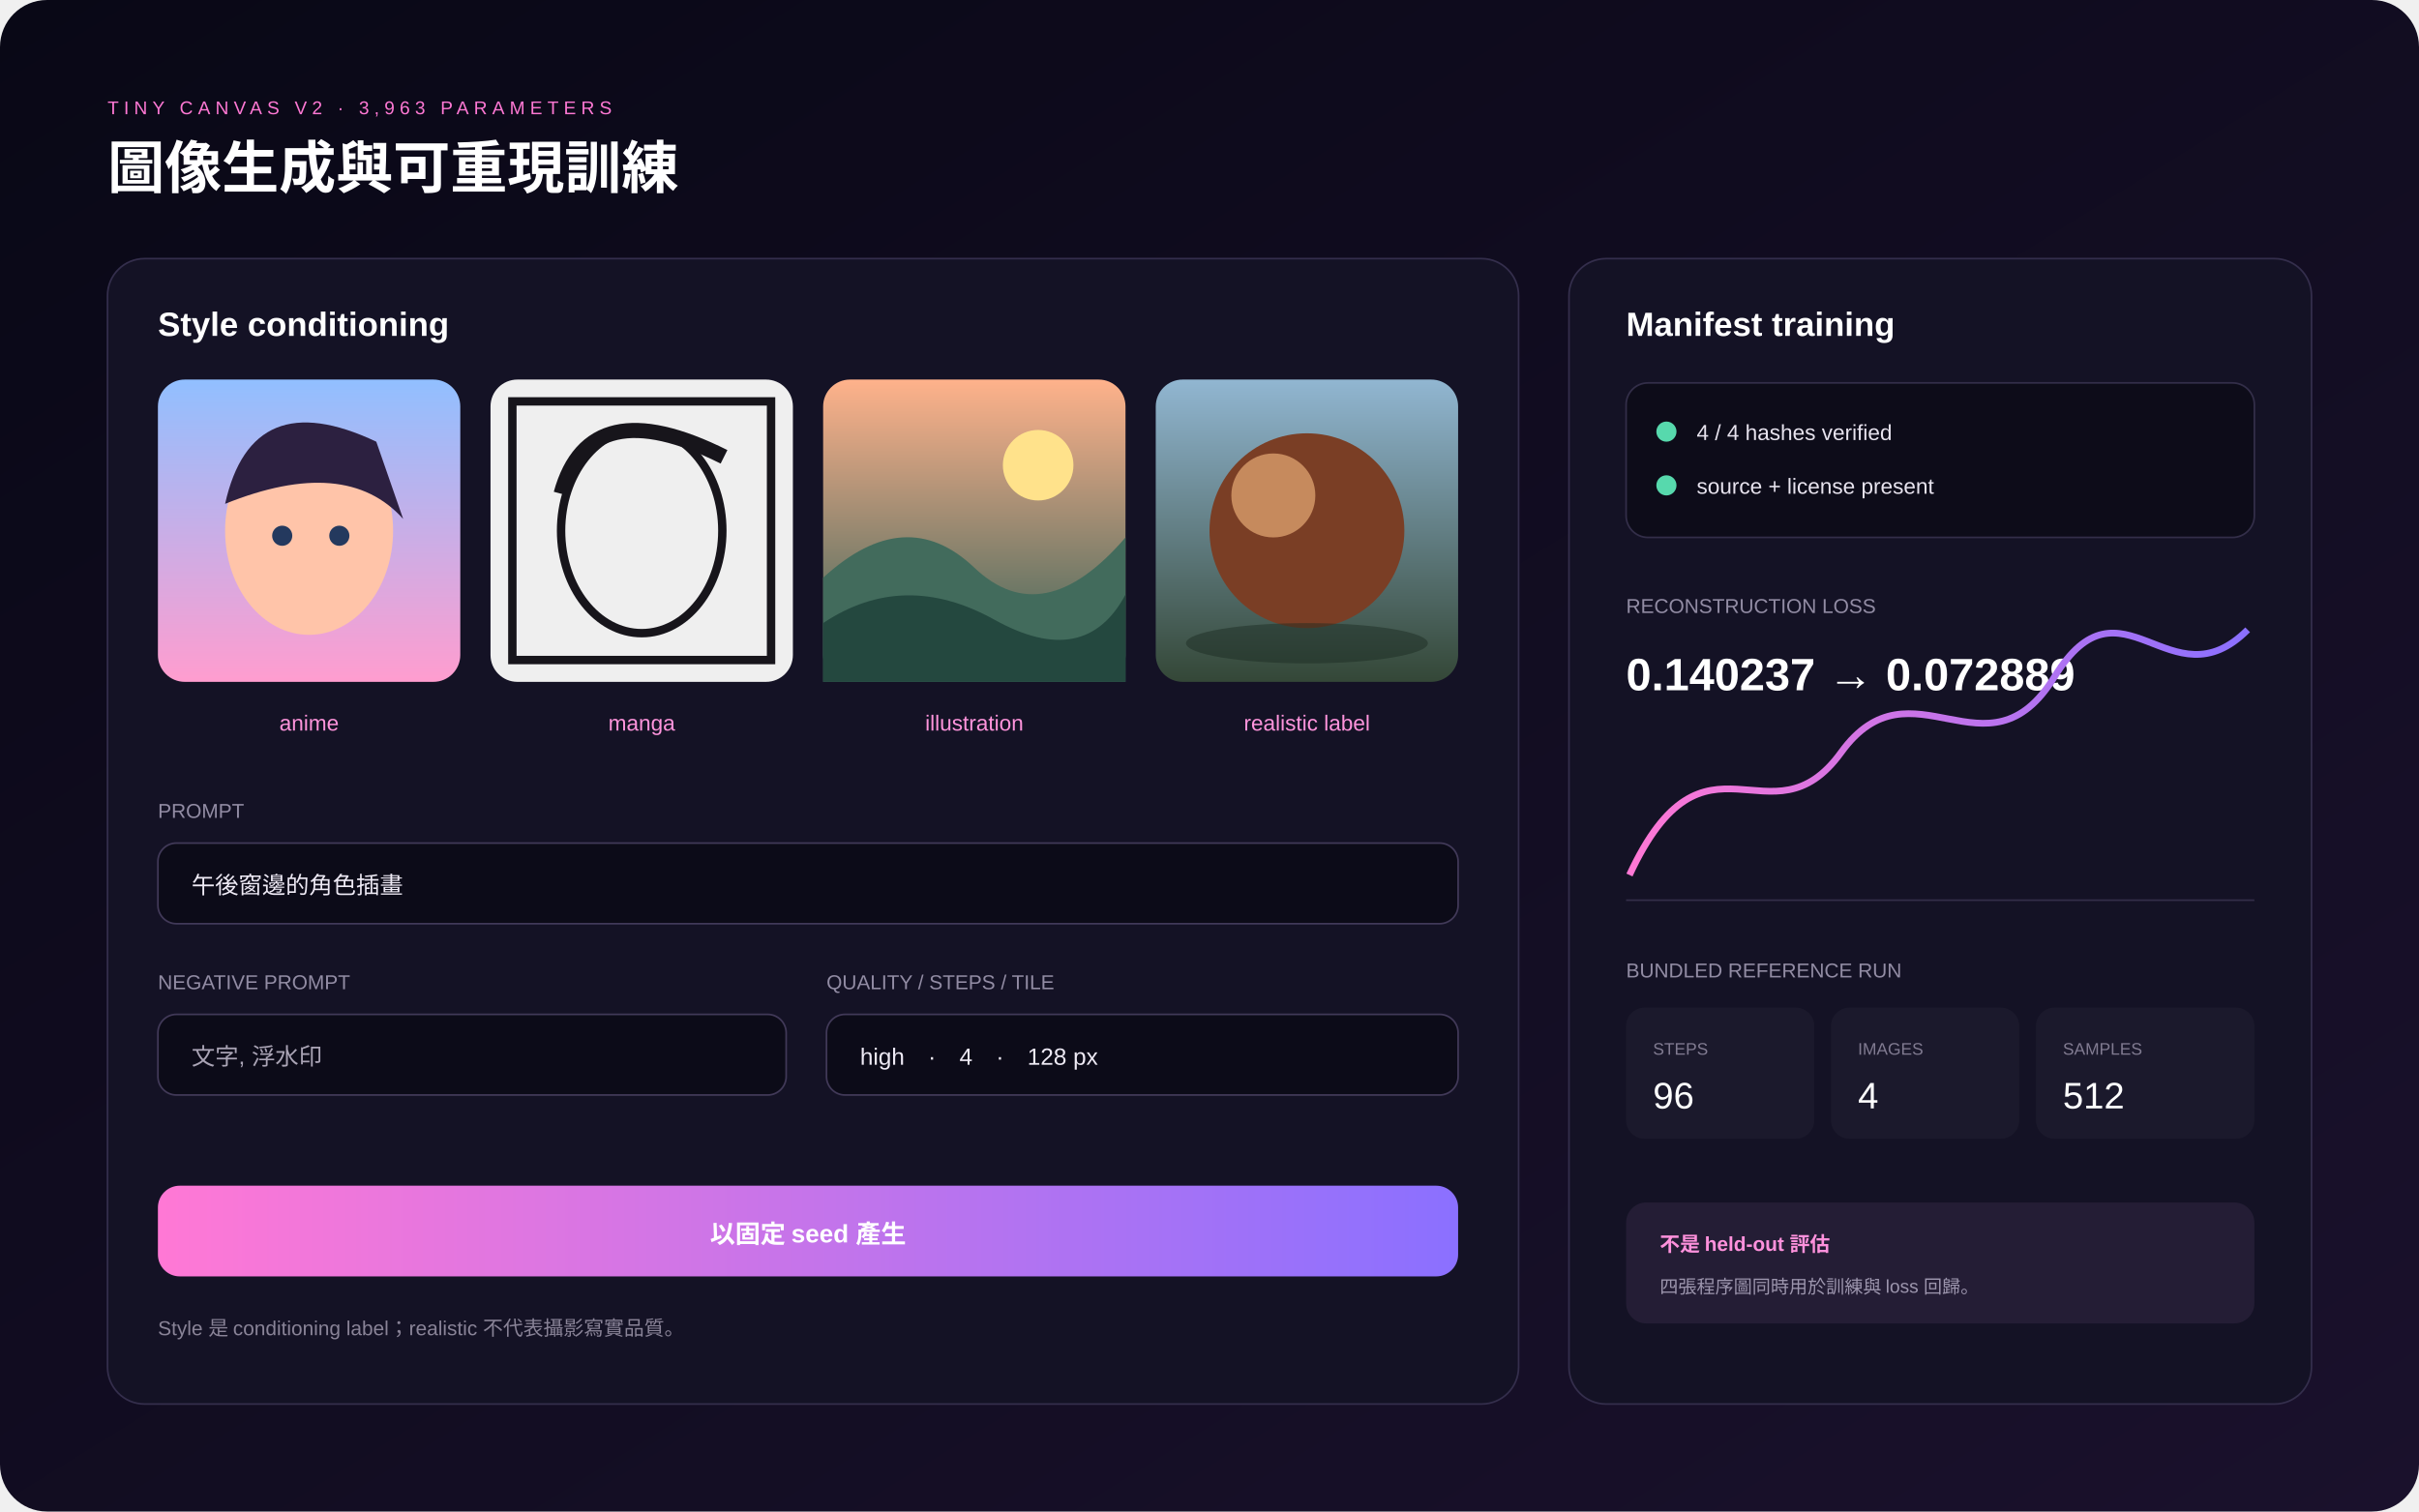
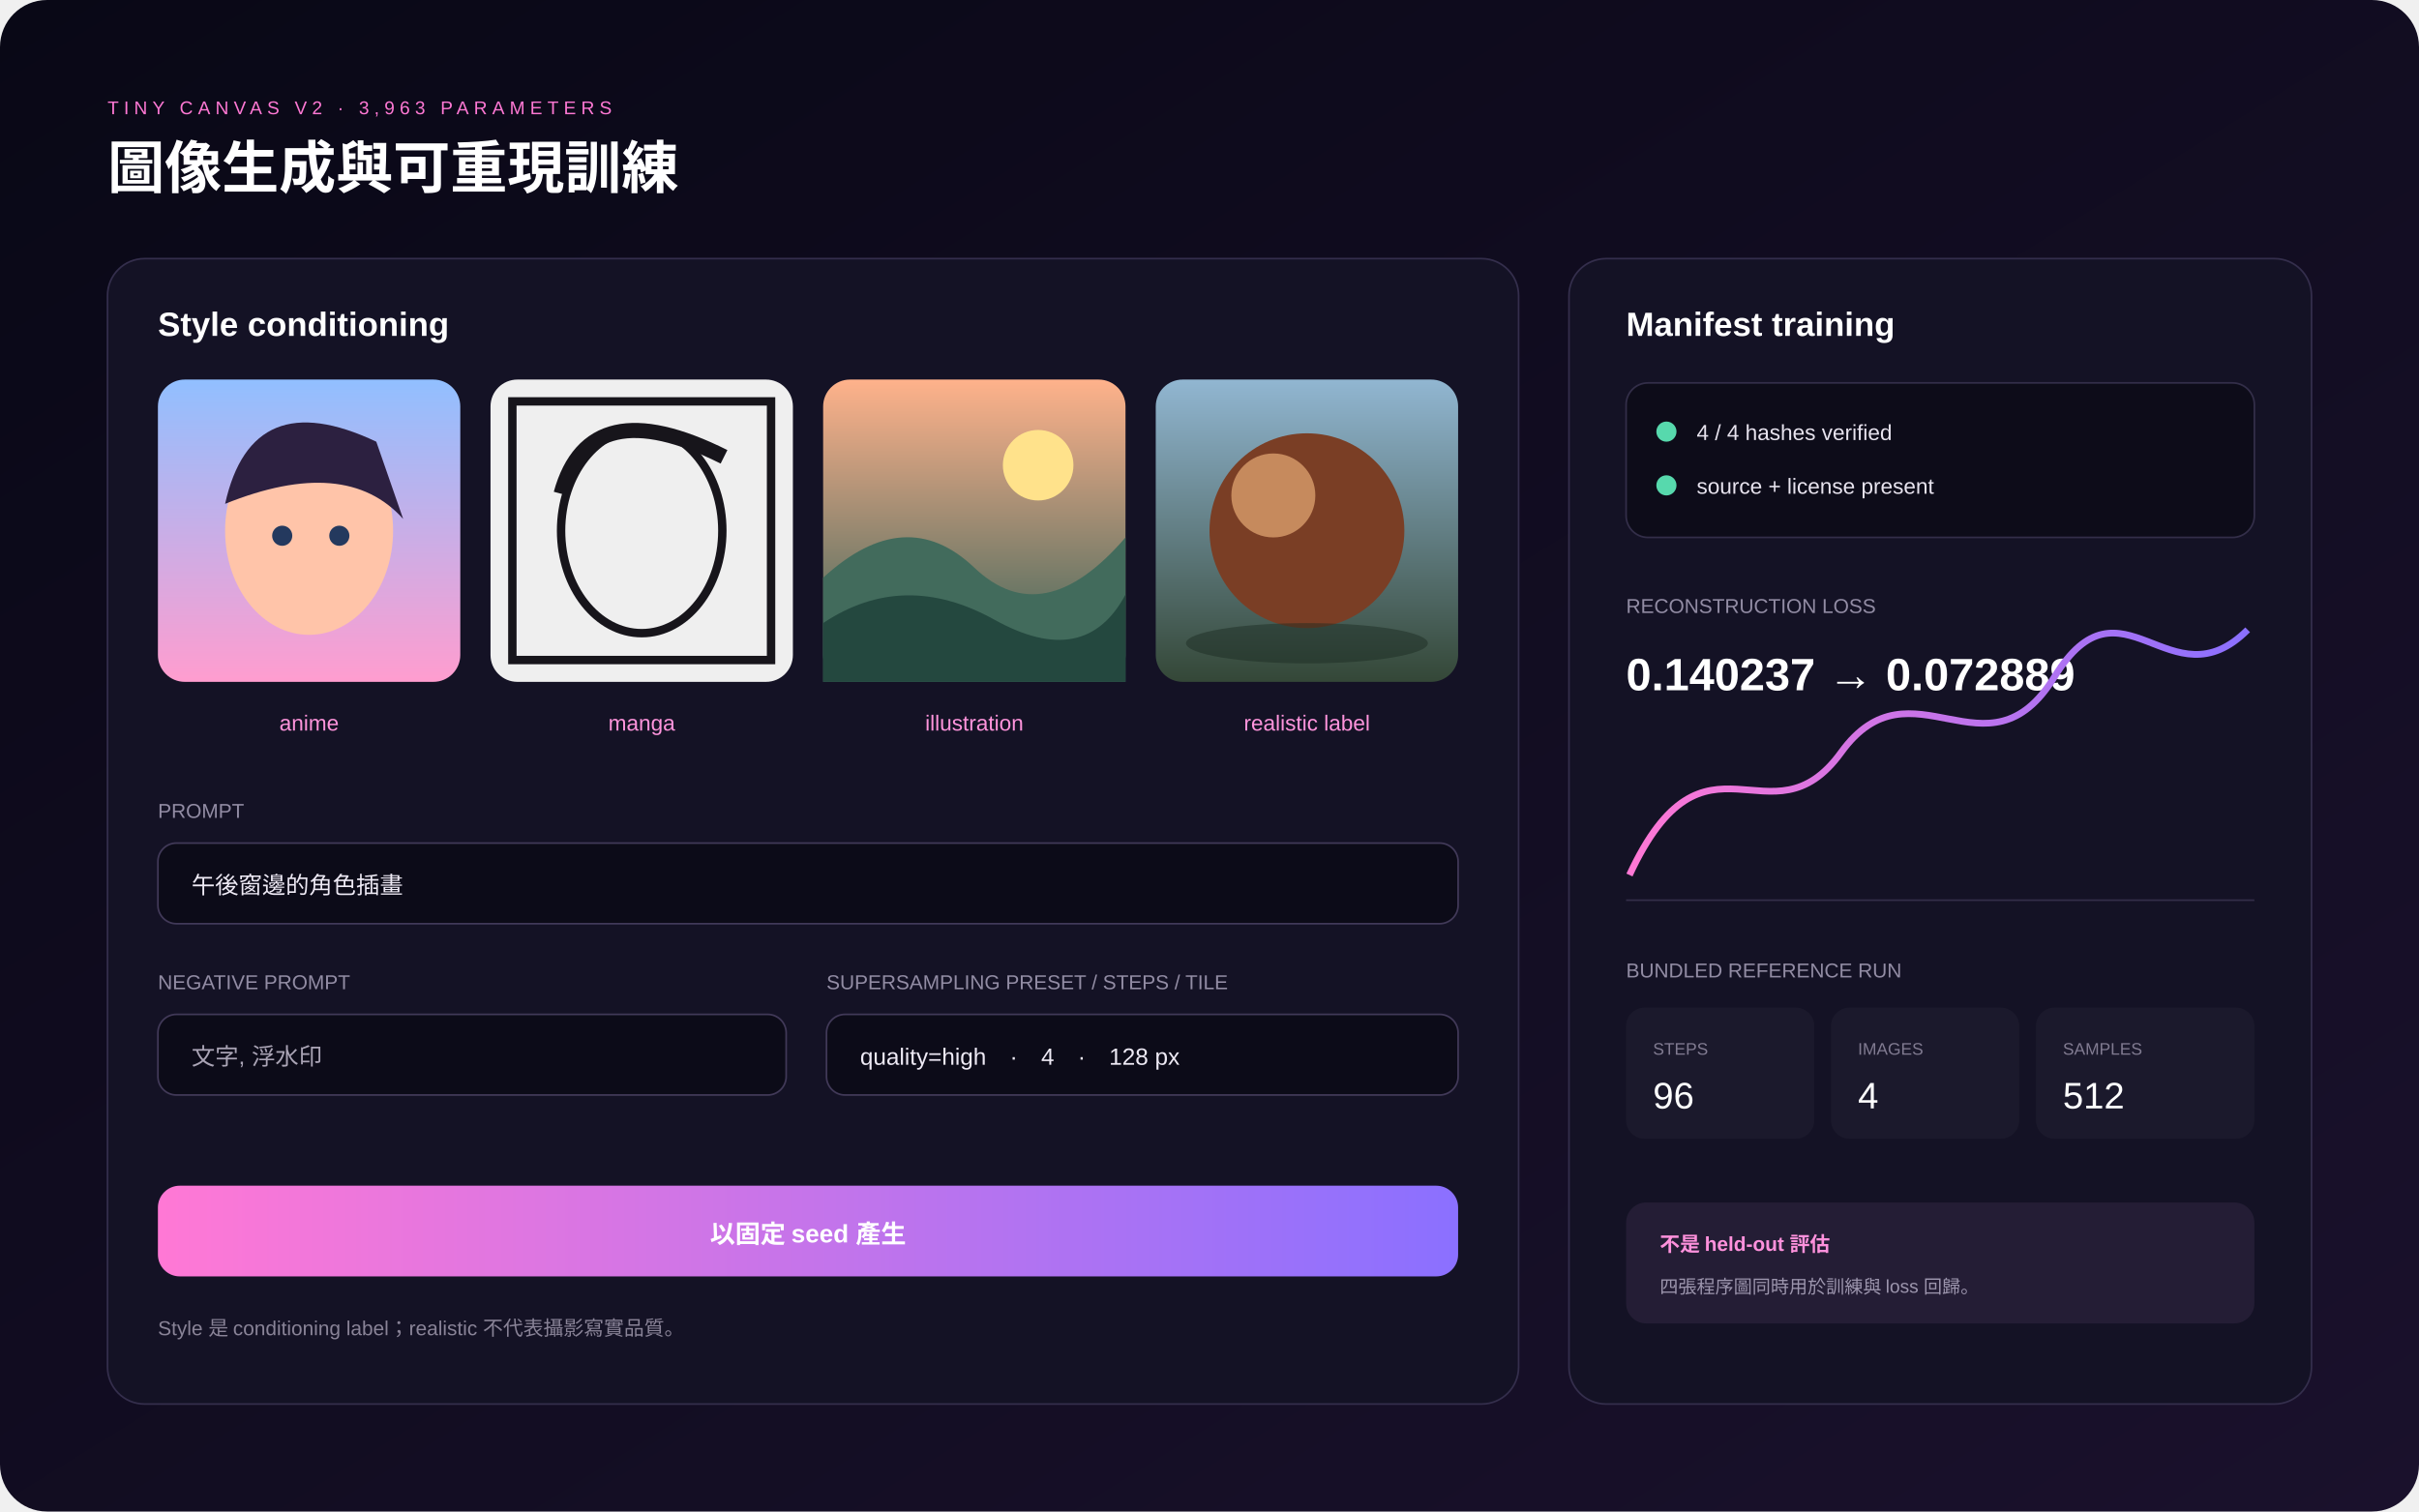
<svg xmlns="http://www.w3.org/2000/svg" width="1440" height="900" viewBox="0 0 1440 900" role="img" aria-labelledby="title desc">
  <defs>
    <linearGradient id="bg" x2="1" y2="1">
      <stop stop-color="#090816" />
      <stop offset="1" stop-color="#1a112c" />
    </linearGradient>
    <linearGradient id="pink">
      <stop stop-color="#ff78d5" />
      <stop offset="1" stop-color="#8b70ff" />
    </linearGradient>
    <linearGradient id="anime" x2="0" y2="1">
      <stop stop-color="#91bfff" />
      <stop offset="1" stop-color="#ff9dcf" />
    </linearGradient>
    <linearGradient id="ill" x2="0" y2="1">
      <stop stop-color="#ffb28b" />
      <stop offset="1" stop-color="#305f56" />
    </linearGradient>
    <linearGradient id="real" x2="0" y2="1">
      <stop stop-color="#91b6d1" />
      <stop offset="1" stop-color="#344737" />
    </linearGradient>
  </defs>
  <rect width="1440" height="900" rx="28" fill="url(#bg)" />
  <text x="64" y="68" fill="#ff78d4" font-family="Arial" font-size="11" letter-spacing="3">TINY CANVAS V2 · 3,963 PARAMETERS</text>
  <text x="64" y="112" fill="#fff" font-family="Arial" font-size="34" font-weight="700">圖像生成與可重現訓練</text>
  <g font-family="Arial">
    <rect x="64" y="154" width="840" height="682" rx="22" fill="#141225" stroke="#342e4c" />
    <text x="94" y="200" fill="#fff" font-size="20" font-weight="700">Style conditioning</text>
    <rect x="94" y="226" width="180" height="180" rx="16" fill="url(#anime)" />
    <ellipse cx="184" cy="316" rx="50" ry="62" fill="#ffc4a9" />
    <path d="M134 300Q150 228 224 263L240 309Q206 271 134 300" fill="#2c2040" />
    <circle cx="168" cy="319" r="6" fill="#24395e" />
    <circle cx="202" cy="319" r="6" fill="#24395e" />
    <text x="184" y="435" text-anchor="middle" fill="#ff94dc" font-size="13">anime</text>
    <rect x="292" y="226" width="180" height="180" rx="16" fill="#efefef" />
    <rect x="305" y="239" width="154" height="154" fill="none" stroke="#17151b" stroke-width="5" />
    <ellipse cx="382" cy="316" rx="48" ry="61" fill="none" stroke="#17151b" stroke-width="5" />
    <path d="M334 294Q351 232 431 272" fill="none" stroke="#17151b" stroke-width="9" />
    <text x="382" y="435" text-anchor="middle" fill="#ff94dc" font-size="13">manga</text>
    <rect x="490" y="226" width="180" height="180" rx="16" fill="url(#ill)" />
    <circle cx="618" cy="277" r="21" fill="#ffe28b" />
    <path d="M490 344Q539 299 580 338T670 320V406H490Z" fill="#426b5c" />
    <path d="M490 371Q538 339 592 369T670 354V406H490Z" fill="#24483f" />
    <text x="580" y="435" text-anchor="middle" fill="#ff94dc" font-size="13">illustration</text>
    <rect x="688" y="226" width="180" height="180" rx="16" fill="url(#real)" />
    <circle cx="778" cy="316" r="58" fill="#7a3e25" />
    <circle cx="758" cy="295" r="25" fill="#d99d6c" opacity=".8" />
    <ellipse cx="778" cy="383" rx="72" ry="12" fill="#18281e" opacity=".45" />
    <text x="778" y="435" text-anchor="middle" fill="#ff94dc" font-size="13">realistic label</text>
    <text x="94" y="487" fill="#928ca4" font-size="12">PROMPT</text>
    <rect x="94" y="502" width="774" height="48" rx="11" fill="#0c0b18" stroke="#413958" />
    <text x="114" y="532" fill="#eeeaf5" font-size="14">午後窗邊的角色插畫</text>
    <text x="94" y="589" fill="#928ca4" font-size="12">NEGATIVE PROMPT</text>
    <rect x="94" y="604" width="374" height="48" rx="11" fill="#0c0b18" stroke="#413958" />
    <text x="114" y="634" fill="#aaa4b5" font-size="14">文字, 浮水印</text>
-     <text x="492" y="589" fill="#928ca4" font-size="12">QUALITY / STEPS / TILE</text>
+     <text x="492" y="589" fill="#928ca4" font-size="12">SUPERSAMPLING PRESET / STEPS / TILE</text>
    <rect x="492" y="604" width="376" height="48" rx="11" fill="#0c0b18" stroke="#413958" />
-     <text x="512" y="634" fill="#eeeaf5" font-size="14">high　·　4　·　128 px</text>
+     <text x="512" y="634" fill="#eeeaf5" font-size="14">quality=high　·　4　·　128 px</text>
    <rect x="94" y="706" width="774" height="54" rx="13" fill="url(#pink)" />
    <text x="481" y="740" text-anchor="middle" fill="#fff" font-size="15" font-weight="700">以固定 seed 產生</text>
    <text x="94" y="795" fill="#898397" font-size="12">Style 是 conditioning label；realistic 不代表攝影寫實品質。</text>
    <rect x="934" y="154" width="442" height="682" rx="22" fill="#141225" stroke="#342e4c" />
    <text x="968" y="200" fill="#fff" font-size="20" font-weight="700">Manifest training</text>
    <rect x="968" y="228" width="374" height="92" rx="13" fill="#0d0c19" stroke="#332e49" />
    <circle cx="992" cy="257" r="6" fill="#57d9ad" />
    <text x="1010" y="262" fill="#e7e3ee" font-size="13">4 / 4 hashes verified</text>
    <circle cx="992" cy="289" r="6" fill="#57d9ad" />
    <text x="1010" y="294" fill="#e7e3ee" font-size="13">source + license present</text>
    <text x="968" y="365" fill="#928ca4" font-size="12">RECONSTRUCTION LOSS</text>
    <text x="968" y="411" fill="#fff" font-size="27" font-weight="700">0.140237 → 0.072889</text>
    <path d="M970 521C1015 424 1054 506 1096 448S1183 468 1223 403S1292 421 1338 375" fill="none" stroke="url(#pink)" stroke-width="4" />
    <line x1="968" y1="536" x2="1342" y2="536" stroke="#332e49" />
    <text x="968" y="582" fill="#928ca4" font-size="12">BUNDLED REFERENCE RUN</text>
    <rect x="968" y="600" width="112" height="78" rx="11" fill="#ffffff08" />
    <text x="984" y="628" fill="#817b91" font-size="10">STEPS</text>
    <text x="984" y="660" fill="#fff" font-size="22">96</text>
    <rect x="1090" y="600" width="112" height="78" rx="11" fill="#ffffff08" />
    <text x="1106" y="628" fill="#817b91" font-size="10">IMAGES</text>
    <text x="1106" y="660" fill="#fff" font-size="22">4</text>
    <rect x="1212" y="600" width="130" height="78" rx="11" fill="#ffffff08" />
    <text x="1228" y="628" fill="#817b91" font-size="10">SAMPLES</text>
    <text x="1228" y="660" fill="#fff" font-size="22">512</text>
    <rect x="968" y="716" width="374" height="72" rx="12" fill="#241d35" />
    <text x="988" y="745" fill="#ff91dc" font-size="12" font-weight="700">不是 held-out 評估</text>
    <text x="988" y="770" fill="#9c95ad" font-size="11">四張程序圖同時用於訓練與 loss 回歸。</text>
  </g>
</svg>
